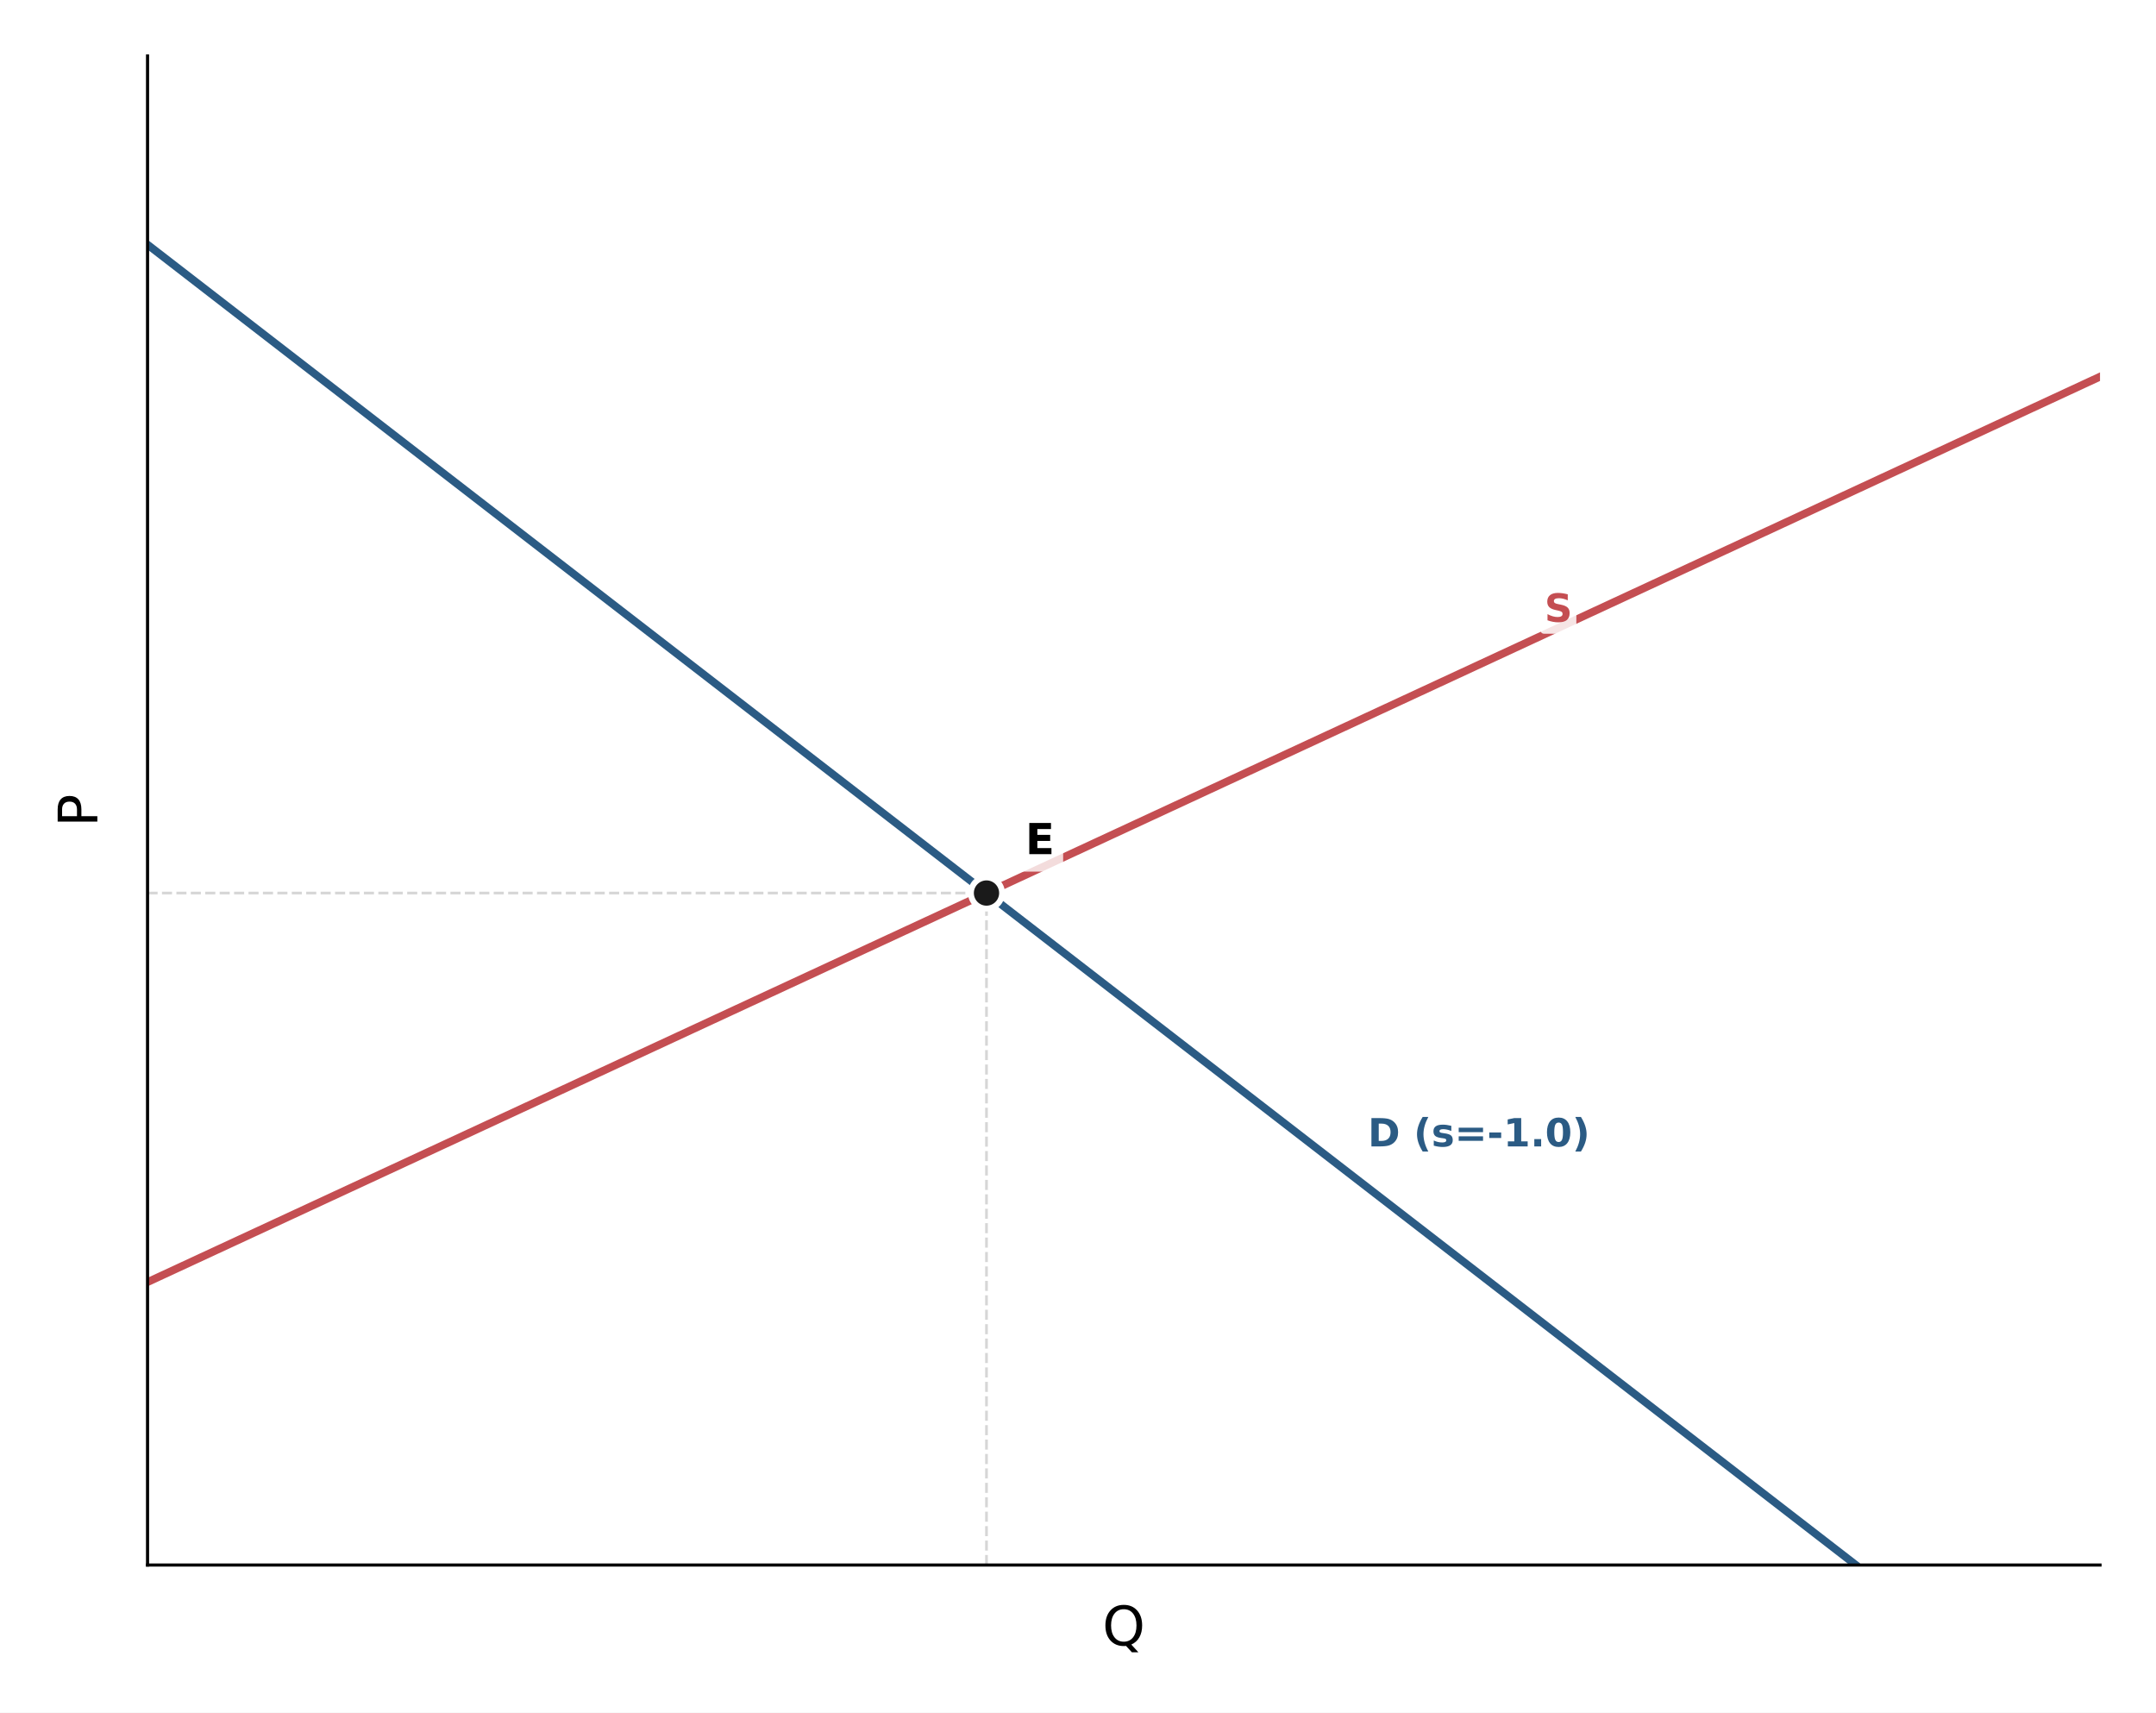
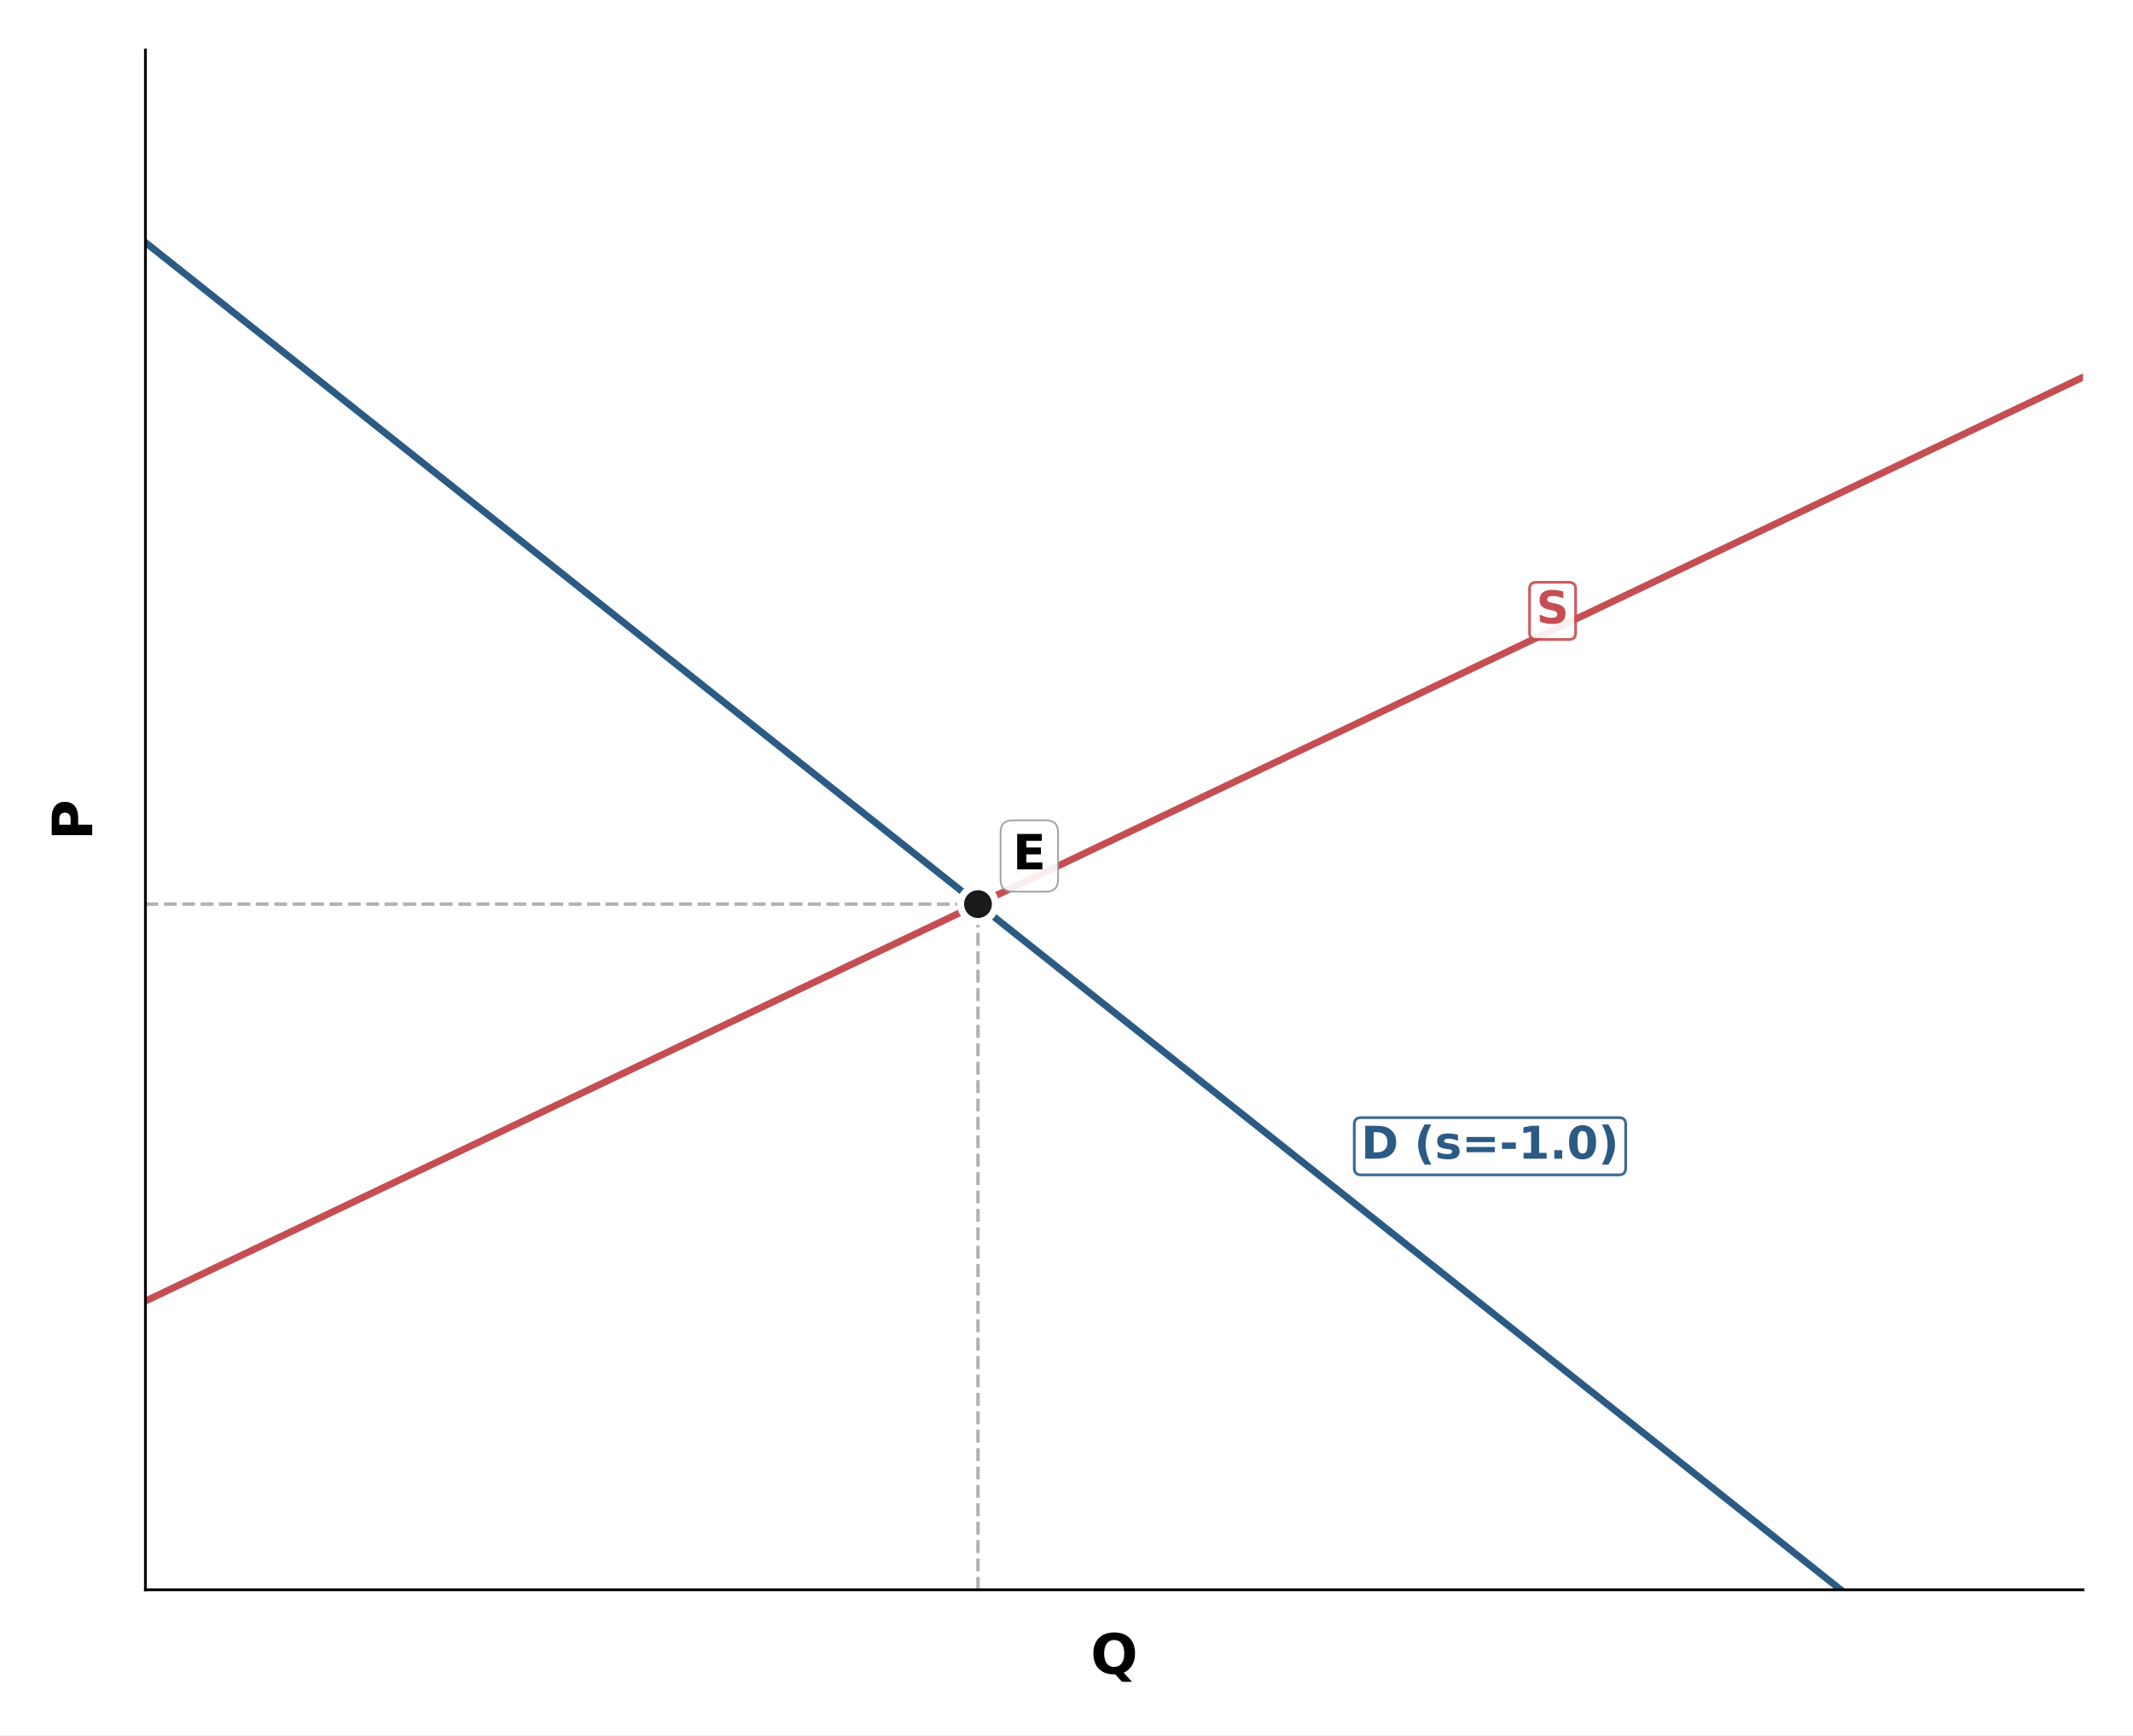
- <svg xmlns="http://www.w3.org/2000/svg" xmlns:xlink="http://www.w3.org/1999/xlink" width="554.549pt" height="440.429pt" viewBox="0 0 554.549 440.429" version="1.1">
+ <svg xmlns="http://www.w3.org/2000/svg" xmlns:xlink="http://www.w3.org/1999/xlink" width="614.285pt" height="499.805pt" viewBox="0 0 614.285 499.805" version="1.1">
  <defs>
    <style type="text/css">*{stroke-linejoin: round; stroke-linecap: butt}</style>
  </defs>
  <g id="figure_1">
    <g id="patch_1">
-       <path d="M 0 440.429  L 554.549 440.429  L 554.549 0  L 0 0  z " style="fill: #ffffff" />
+       <path d="M 0 499.805  L 614.285 499.805  L 614.285 0  L 0 0  z " style="fill: #ffffff" />
    </g>
    <g id="axes_1">
      <g id="patch_2">
-         <path d="M 37.949 402.48  L 540.149 402.48  L 540.149 14.4  L 37.949 14.4  z " style="fill: #ffffff" />
+         <path d="M 41.885 457.92  L 599.885 457.92  L 599.885 14.4  L 41.885 14.4  z " style="fill: #ffffff" />
      </g>
      <g id="line2d_1">
-         <path d="M 253.738 402.48  L 253.738 229.663  " clip-path="url(#pb94d51f848)" style="fill: none; stroke-dasharray: 2.59,1.12; stroke-dashoffset: 0; stroke: #999999; stroke-opacity: 0.4; stroke-width: 0.7" />
+         <path d="M 281.651 457.92  L 281.651 260.415  " clip-path="url(#p4c49a53ccf)" style="fill: none; stroke-dasharray: 3.7,1.6; stroke-dashoffset: 0; stroke: #666666; stroke-opacity: 0.5" />
      </g>
      <g id="line2d_2">
-         <path d="M 37.949 229.663  L 253.738 229.663  " clip-path="url(#pb94d51f848)" style="fill: none; stroke-dasharray: 2.59,1.12; stroke-dashoffset: 0; stroke: #999999; stroke-opacity: 0.4; stroke-width: 0.7" />
+         <path d="M 41.885 260.415  L 281.651 260.415  " clip-path="url(#p4c49a53ccf)" style="fill: none; stroke-dasharray: 3.7,1.6; stroke-dashoffset: 0; stroke: #666666; stroke-opacity: 0.5" />
      </g>
      <g id="matplotlib.axis_1">
        <g id="xtick_1" />
        <g id="xtick_2" />
        <g id="xtick_3" />
        <g id="xtick_4" />
        <g id="xtick_5" />
        <g id="xtick_6" />
        <g id="xtick_7" />
        <g id="xtick_8" />
        <g id="xtick_9" />
        <g id="text_1">
-           <g transform="translate(283.5391 423.1178) scale(0.14 -0.14)">
+           <g transform="translate(314.0838 482.0775) scale(0.16 -0.16)">
            <defs>
-               <path id="DejaVuSans-51" d="M 2522 4238  Q 1834 4238 1429 3725  Q 1025 3213 1025 2328  Q 1025 1447 1429 934  Q 1834 422 2522 422  Q 3209 422 3611 934  Q 4013 1447 4013 2328  Q 4013 3213 3611 3725  Q 3209 4238 2522 4238  z M 3406 84  L 4238 -825  L 3475 -825  L 2784 -78  Q 2681 -84 2626 -87  Q 2572 -91 2522 -91  Q 1538 -91 948 567  Q 359 1225 359 2328  Q 359 3434 948 4092  Q 1538 4750 2522 4750  Q 3503 4750 4090 4092  Q 4678 3434 4678 2328  Q 4678 1516 4351 937  Q 4025 359 3406 84  z " transform="scale(0.015625)" />
+               <path id="DejaVuSans-Bold-51" d="M 2847 -84  L 2753 -84  Q 1600 -84 959 553  Q 319 1191 319 2328  Q 319 3463 958 4106  Q 1597 4750 2719 4750  Q 3853 4750 4486 4112  Q 5119 3475 5119 2328  Q 5119 1541 4783 972  Q 4447 403 3816 116  L 4756 -934  L 3609 -934  L 2847 -84  z M 2719 3878  Q 2169 3878 1866 3472  Q 1563 3066 1563 2328  Q 1563 1578 1859 1179  Q 2156 781 2719 781  Q 3272 781 3575 1187  Q 3878 1594 3878 2328  Q 3878 3066 3575 3472  Q 3272 3878 2719 3878  z " transform="scale(0.015625)" />
            </defs>
-             <use xlink:href="#DejaVuSans-51" />
+             <use xlink:href="#DejaVuSans-Bold-51" />
          </g>
        </g>
      </g>
      <g id="matplotlib.axis_2">
        <g id="ytick_1" />
        <g id="ytick_2" />
        <g id="ytick_3" />
        <g id="ytick_4" />
        <g id="ytick_5" />
        <g id="ytick_6" />
        <g id="ytick_7" />
        <g id="ytick_8" />
        <g id="ytick_9" />
        <g id="text_2">
-           <g transform="translate(25.03781 212.6608) rotate(-90) scale(0.14 -0.14)">
+           <g transform="translate(26.5575 242.0238) rotate(-90) scale(0.16 -0.16)">
            <defs>
-               <path id="DejaVuSans-50" d="M 1259 4147  L 1259 2394  L 2053 2394  Q 2494 2394 2734 2622  Q 2975 2850 2975 3272  Q 2975 3691 2734 3919  Q 2494 4147 2053 4147  L 1259 4147  z M 628 4666  L 2053 4666  Q 2838 4666 3239 4311  Q 3641 3956 3641 3272  Q 3641 2581 3239 2228  Q 2838 1875 2053 1875  L 1259 1875  L 1259 0  L 628 0  L 628 4666  z " transform="scale(0.015625)" />
+               <path id="DejaVuSans-Bold-50" d="M 588 4666  L 2584 4666  Q 3475 4666 3951 4270  Q 4428 3875 4428 3144  Q 4428 2409 3951 2014  Q 3475 1619 2584 1619  L 1791 1619  L 1791 0  L 588 0  L 588 4666  z M 1791 3794  L 1791 2491  L 2456 2491  Q 2806 2491 2997 2661  Q 3188 2831 3188 3144  Q 3188 3456 2997 3625  Q 2806 3794 2456 3794  L 1791 3794  z " transform="scale(0.015625)" />
            </defs>
-             <use xlink:href="#DejaVuSans-50" />
+             <use xlink:href="#DejaVuSans-Bold-50" />
          </g>
        </g>
      </g>
      <g id="line2d_3">
-         <path d="M 37.949 62.91  L 477.059 402.236  L 477.059 402.236  " clip-path="url(#pb94d51f848)" style="fill: none; stroke: #2b5b84; stroke-width: 2; stroke-linecap: square" />
+         <path d="M 41.885 69.84  L 529.784 457.641  L 529.784 457.641  " clip-path="url(#p4c49a53ccf)" style="fill: none; stroke: #2b5b84; stroke-width: 2; stroke-linecap: square" />
      </g>
      <g id="line2d_4">
-         <path d="M 37.949 329.715  L 540.149 96.867  L 540.149 96.867  " clip-path="url(#pb94d51f848)" style="fill: none; stroke: #c44e52; stroke-width: 2; stroke-linecap: square" />
+         <path d="M 41.885 374.76  L 599.885 108.648  L 599.885 108.648  " clip-path="url(#p4c49a53ccf)" style="fill: none; stroke: #c44e52; stroke-width: 2; stroke-linecap: square" />
      </g>
      <g id="patch_3">
-         <path d="M 37.949 402.48  L 37.949 14.4  " style="fill: none; stroke: #000000; stroke-width: 0.8; stroke-linejoin: miter; stroke-linecap: square" />
+         <path d="M 41.885 457.92  L 41.885 14.4  " style="fill: none; stroke: #000000; stroke-width: 0.8; stroke-linejoin: miter; stroke-linecap: square" />
      </g>
      <g id="patch_4">
-         <path d="M 37.949 402.48  L 540.149 402.48  " style="fill: none; stroke: #000000; stroke-width: 0.8; stroke-linejoin: miter; stroke-linecap: square" />
+         <path d="M 41.885 457.92  L 599.885 457.92  " style="fill: none; stroke: #000000; stroke-width: 0.8; stroke-linejoin: miter; stroke-linecap: square" />
      </g>
      <g id="text_3">
        <g id="patch_5">
-           <path d="M 351.831 297.908  L 408.95 297.908  Q 409.95 297.908 409.95 296.908  L 409.95 287.23  Q 409.95 286.23 408.95 286.23  L 351.831 286.23  Q 350.831 286.23 350.831 287.23  L 350.831 296.908  Q 350.831 297.908 351.831 297.908  z " style="fill: #ffffff; opacity: 0.85" />
+           <path d="M 391.975 338.4  L 466.23 338.4  Q 468.18 338.4 468.18 336.45  L 468.18 323.869  Q 468.18 321.919 466.23 321.919  L 391.975 321.919  Q 390.025 321.919 390.025 323.869  L 390.025 336.45  Q 390.025 338.4 391.975 338.4  z " style="fill: #ffffff; opacity: 0.9; stroke: #2b5b84; stroke-width: 0.8; stroke-linejoin: miter" />
        </g>
-         <g style="fill: #2b5b84" transform="translate(351.8308 294.8284) scale(0.1 -0.1)">
+         <g style="fill: #2b5b84" transform="translate(391.9755 333.7467) scale(0.13 -0.13)">
          <defs>
            <path id="DejaVuSans-Bold-44" d="M 1791 3756  L 1791 909  L 2222 909  Q 2959 909 3348 1275  Q 3738 1641 3738 2338  Q 3738 3031 3350 3393  Q 2963 3756 2222 3756  L 1791 3756  z M 588 4666  L 1856 4666  Q 2919 4666 3439 4514  Q 3959 4363 4331 4000  Q 4659 3684 4818 3271  Q 4978 2859 4978 2338  Q 4978 1809 4818 1395  Q 4659 981 4331 666  Q 3956 303 3431 151  Q 2906 0 1856 0  L 588 0  L 588 4666  z " transform="scale(0.015625)" />
            <path id="DejaVuSans-Bold-20" transform="scale(0.015625)" />
            <path id="DejaVuSans-Bold-28" d="M 2413 -844  L 1484 -844  Q 1006 -72 778 623  Q 550 1319 550 2003  Q 550 2688 779 3389  Q 1009 4091 1484 4856  L 2413 4856  Q 2013 4116 1813 3408  Q 1613 2700 1613 2009  Q 1613 1319 1811 609  Q 2009 -100 2413 -844  z " transform="scale(0.015625)" />
            <path id="DejaVuSans-Bold-73" d="M 3272 3391  L 3272 2541  Q 2913 2691 2578 2766  Q 2244 2841 1947 2841  Q 1628 2841 1473 2761  Q 1319 2681 1319 2516  Q 1319 2381 1436 2309  Q 1553 2238 1856 2203  L 2053 2175  Q 2913 2066 3209 1816  Q 3506 1566 3506 1031  Q 3506 472 3093 190  Q 2681 -91 1863 -91  Q 1516 -91 1145 -36  Q 775 19 384 128  L 384 978  Q 719 816 1070 734  Q 1422 653 1784 653  Q 2113 653 2278 743  Q 2444 834 2444 1013  Q 2444 1163 2330 1236  Q 2216 1309 1875 1350  L 1678 1375  Q 931 1469 631 1722  Q 331 1975 331 2491  Q 331 3047 712 3315  Q 1094 3584 1881 3584  Q 2191 3584 2531 3537  Q 2872 3491 3272 3391  z " transform="scale(0.015625)" />
            <path id="DejaVuSans-Bold-3d" d="M 678 3084  L 4684 3084  L 4684 2350  L 678 2350  L 678 3084  z M 678 1663  L 4684 1663  L 4684 922  L 678 922  L 678 1663  z " transform="scale(0.015625)" />
            <path id="DejaVuSans-Bold-2d" d="M 347 2297  L 2309 2297  L 2309 1388  L 347 1388  L 347 2297  z " transform="scale(0.015625)" />
            <path id="DejaVuSans-Bold-31" d="M 750 831  L 1813 831  L 1813 3847  L 722 3622  L 722 4441  L 1806 4666  L 2950 4666  L 2950 831  L 4013 831  L 4013 0  L 750 0  L 750 831  z " transform="scale(0.015625)" />
            <path id="DejaVuSans-Bold-2e" d="M 653 1209  L 1778 1209  L 1778 0  L 653 0  L 653 1209  z " transform="scale(0.015625)" />
            <path id="DejaVuSans-Bold-30" d="M 2944 2338  Q 2944 3213 2780 3570  Q 2616 3928 2228 3928  Q 1841 3928 1675 3570  Q 1509 3213 1509 2338  Q 1509 1453 1675 1090  Q 1841 728 2228 728  Q 2613 728 2778 1090  Q 2944 1453 2944 2338  z M 4147 2328  Q 4147 1169 3647 539  Q 3147 -91 2228 -91  Q 1306 -91 806 539  Q 306 1169 306 2328  Q 306 3491 806 4120  Q 1306 4750 2228 4750  Q 3147 4750 3647 4120  Q 4147 3491 4147 2328  z " transform="scale(0.015625)" />
            <path id="DejaVuSans-Bold-29" d="M 513 -844  Q 913 -100 1113 609  Q 1313 1319 1313 2009  Q 1313 2700 1113 3408  Q 913 4116 513 4856  L 1441 4856  Q 1916 4091 2145 3389  Q 2375 2688 2375 2003  Q 2375 1319 2147 623  Q 1919 -72 1441 -844  L 513 -844  z " transform="scale(0.015625)" />
          </defs>
          <use xlink:href="#DejaVuSans-Bold-44" />
          <use xlink:href="#DejaVuSans-Bold-20" x="83.008" />
          <use xlink:href="#DejaVuSans-Bold-28" x="117.822" />
          <use xlink:href="#DejaVuSans-Bold-73" x="163.525" />
          <use xlink:href="#DejaVuSans-Bold-3d" x="223.047" />
          <use xlink:href="#DejaVuSans-Bold-2d" x="306.836" />
          <use xlink:href="#DejaVuSans-Bold-31" x="348.34" />
          <use xlink:href="#DejaVuSans-Bold-2e" x="417.92" />
          <use xlink:href="#DejaVuSans-Bold-30" x="455.908" />
          <use xlink:href="#DejaVuSans-Bold-29" x="525.488" />
        </g>
      </g>
      <g id="text_4">
        <g id="patch_6">
-           <path d="M 397.256 162.982  L 404.457 162.982  Q 405.457 162.982 405.457 161.982  L 405.457 152.304  Q 405.457 151.304 404.457 151.304  L 397.256 151.304  Q 396.256 151.304 396.256 152.304  L 396.256 161.982  Q 396.256 162.982 397.256 162.982  z " style="fill: #ffffff; opacity: 0.85" />
+           <path d="M 442.448 184.199  L 451.81 184.199  Q 453.76 184.199 453.76 182.249  L 453.76 169.668  Q 453.76 167.718 451.81 167.718  L 442.448 167.718  Q 440.498 167.718 440.498 169.668  L 440.498 182.249  Q 440.498 184.199 442.448 184.199  z " style="fill: #ffffff; opacity: 0.9; stroke: #c44e52; stroke-width: 0.8; stroke-linejoin: miter" />
        </g>
-         <g style="fill: #c44e52" transform="translate(397.2559 159.9023) scale(0.1 -0.1)">
+         <g style="fill: #c44e52" transform="translate(442.4478 179.5455) scale(0.13 -0.13)">
          <defs>
            <path id="DejaVuSans-Bold-53" d="M 3834 4519  L 3834 3531  Q 3450 3703 3084 3790  Q 2719 3878 2394 3878  Q 1963 3878 1756 3759  Q 1550 3641 1550 3391  Q 1550 3203 1689 3098  Q 1828 2994 2194 2919  L 2706 2816  Q 3484 2659 3812 2340  Q 4141 2022 4141 1434  Q 4141 663 3683 286  Q 3225 -91 2284 -91  Q 1841 -91 1394 -6  Q 947 78 500 244  L 500 1259  Q 947 1022 1364 901  Q 1781 781 2169 781  Q 2563 781 2772 912  Q 2981 1044 2981 1288  Q 2981 1506 2839 1625  Q 2697 1744 2272 1838  L 1806 1941  Q 1106 2091 782 2419  Q 459 2747 459 3303  Q 459 4000 909 4375  Q 1359 4750 2203 4750  Q 2588 4750 2994 4692  Q 3400 4634 3834 4519  z " transform="scale(0.015625)" />
          </defs>
          <use xlink:href="#DejaVuSans-Bold-53" />
        </g>
      </g>
      <g id="text_5">
        <g id="patch_7">
-           <path d="M 263.738 224.151  L 271.253 224.151  Q 273.453 224.151 273.453 221.951  L 273.453 211.305  Q 273.453 209.105 271.253 209.105  L 263.738 209.105  Q 261.538 209.105 261.538 211.305  L 261.538 221.951  Q 261.538 224.151 263.738 224.151  z " style="fill: #ffffff; opacity: 0.8" />
+           <path d="M 291.651 256.827  L 301.214 256.827  Q 304.714 256.827 304.714 253.327  L 304.714 239.777  Q 304.714 236.277 301.214 236.277  L 291.651 236.277  Q 288.151 236.277 288.151 239.777  L 288.151 253.327  Q 288.151 256.827 291.651 256.827  z " style="fill: #ffffff; opacity: 0.9; stroke: #999999; stroke-width: 0.5; stroke-linejoin: miter" />
        </g>
-         <g transform="translate(263.7384 219.6631) scale(0.11 -0.11)">
+         <g transform="translate(291.6506 250.415) scale(0.14 -0.14)">
          <defs>
            <path id="DejaVuSans-Bold-45" d="M 588 4666  L 3834 4666  L 3834 3756  L 1791 3756  L 1791 2888  L 3713 2888  L 3713 1978  L 1791 1978  L 1791 909  L 3903 909  L 3903 0  L 588 0  L 588 4666  z " transform="scale(0.015625)" />
          </defs>
          <use xlink:href="#DejaVuSans-Bold-45" />
        </g>
      </g>
      <g id="line2d_5">
        <defs>
-           <path id="m7abb3fedfa" d="M 0 4  C 1.061 4 2.078 3.579 2.828 2.828  C 3.579 2.078 4 1.061 4 0  C 4 -1.061 3.579 -2.078 2.828 -2.828  C 2.078 -3.579 1.061 -4 0 -4  C -1.061 -4 -2.078 -3.579 -2.828 -2.828  C -3.579 -2.078 -4 -1.061 -4 0  C -4 1.061 -3.579 2.078 -2.828 2.828  C -2.078 3.579 -1.061 4 0 4  z " style="stroke: #ffffff; stroke-width: 1.5" />
+           <path id="m24af18f15c" d="M 0 5  C 1.326 5 2.598 4.473 3.536 3.536  C 4.473 2.598 5 1.326 5 0  C 5 -1.326 4.473 -2.598 3.536 -3.536  C 2.598 -4.473 1.326 -5 0 -5  C -1.326 -5 -2.598 -4.473 -3.536 -3.536  C -4.473 -2.598 -5 -1.326 -5 0  C -5 1.326 -4.473 2.598 -3.536 3.536  C -2.598 4.473 -1.326 5 0 5  z " style="stroke: #ffffff; stroke-width: 2" />
        </defs>
-         <g clip-path="url(#pb94d51f848)">
-           <use xlink:href="#m7abb3fedfa" x="253.738" y="229.663" style="fill: #1a1a1a; stroke: #ffffff; stroke-width: 1.5" />
+         <g clip-path="url(#p4c49a53ccf)">
+           <use xlink:href="#m24af18f15c" x="281.651" y="260.415" style="fill: #1a1a1a; stroke: #ffffff; stroke-width: 2" />
        </g>
      </g>
    </g>
  </g>
  <defs>
-     <clipPath id="pb94d51f848">
-       <rect x="37.949" y="14.4" width="502.2" height="388.08" />
+     <clipPath id="p4c49a53ccf">
+       <rect x="41.885" y="14.4" width="558" height="443.52" />
    </clipPath>
  </defs>
</svg>
